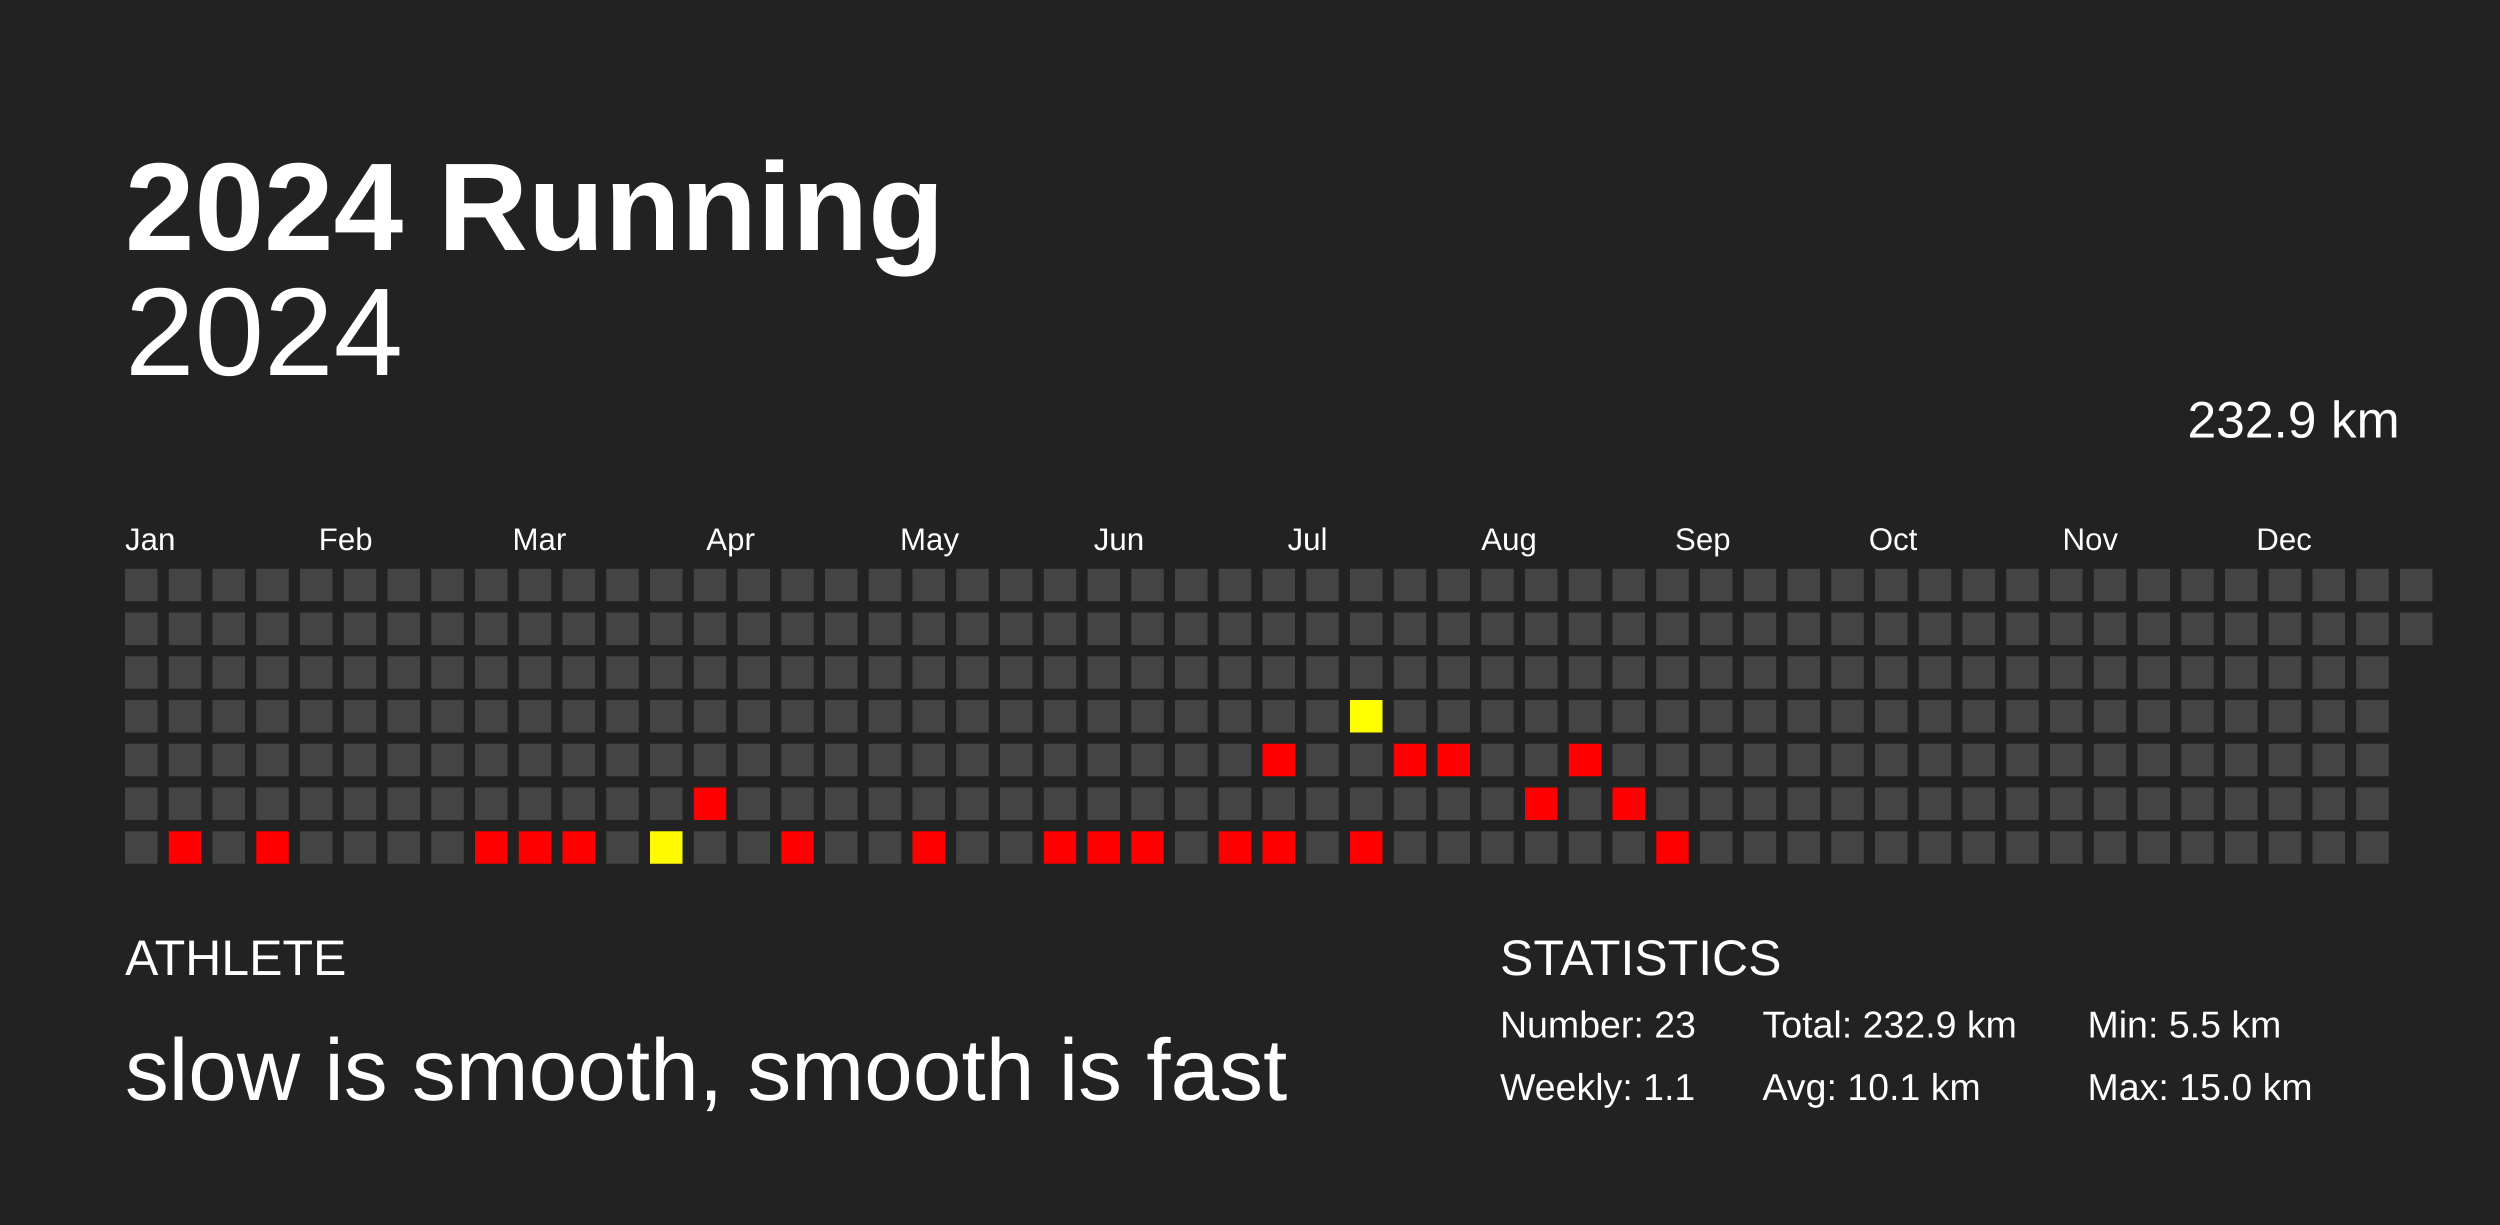
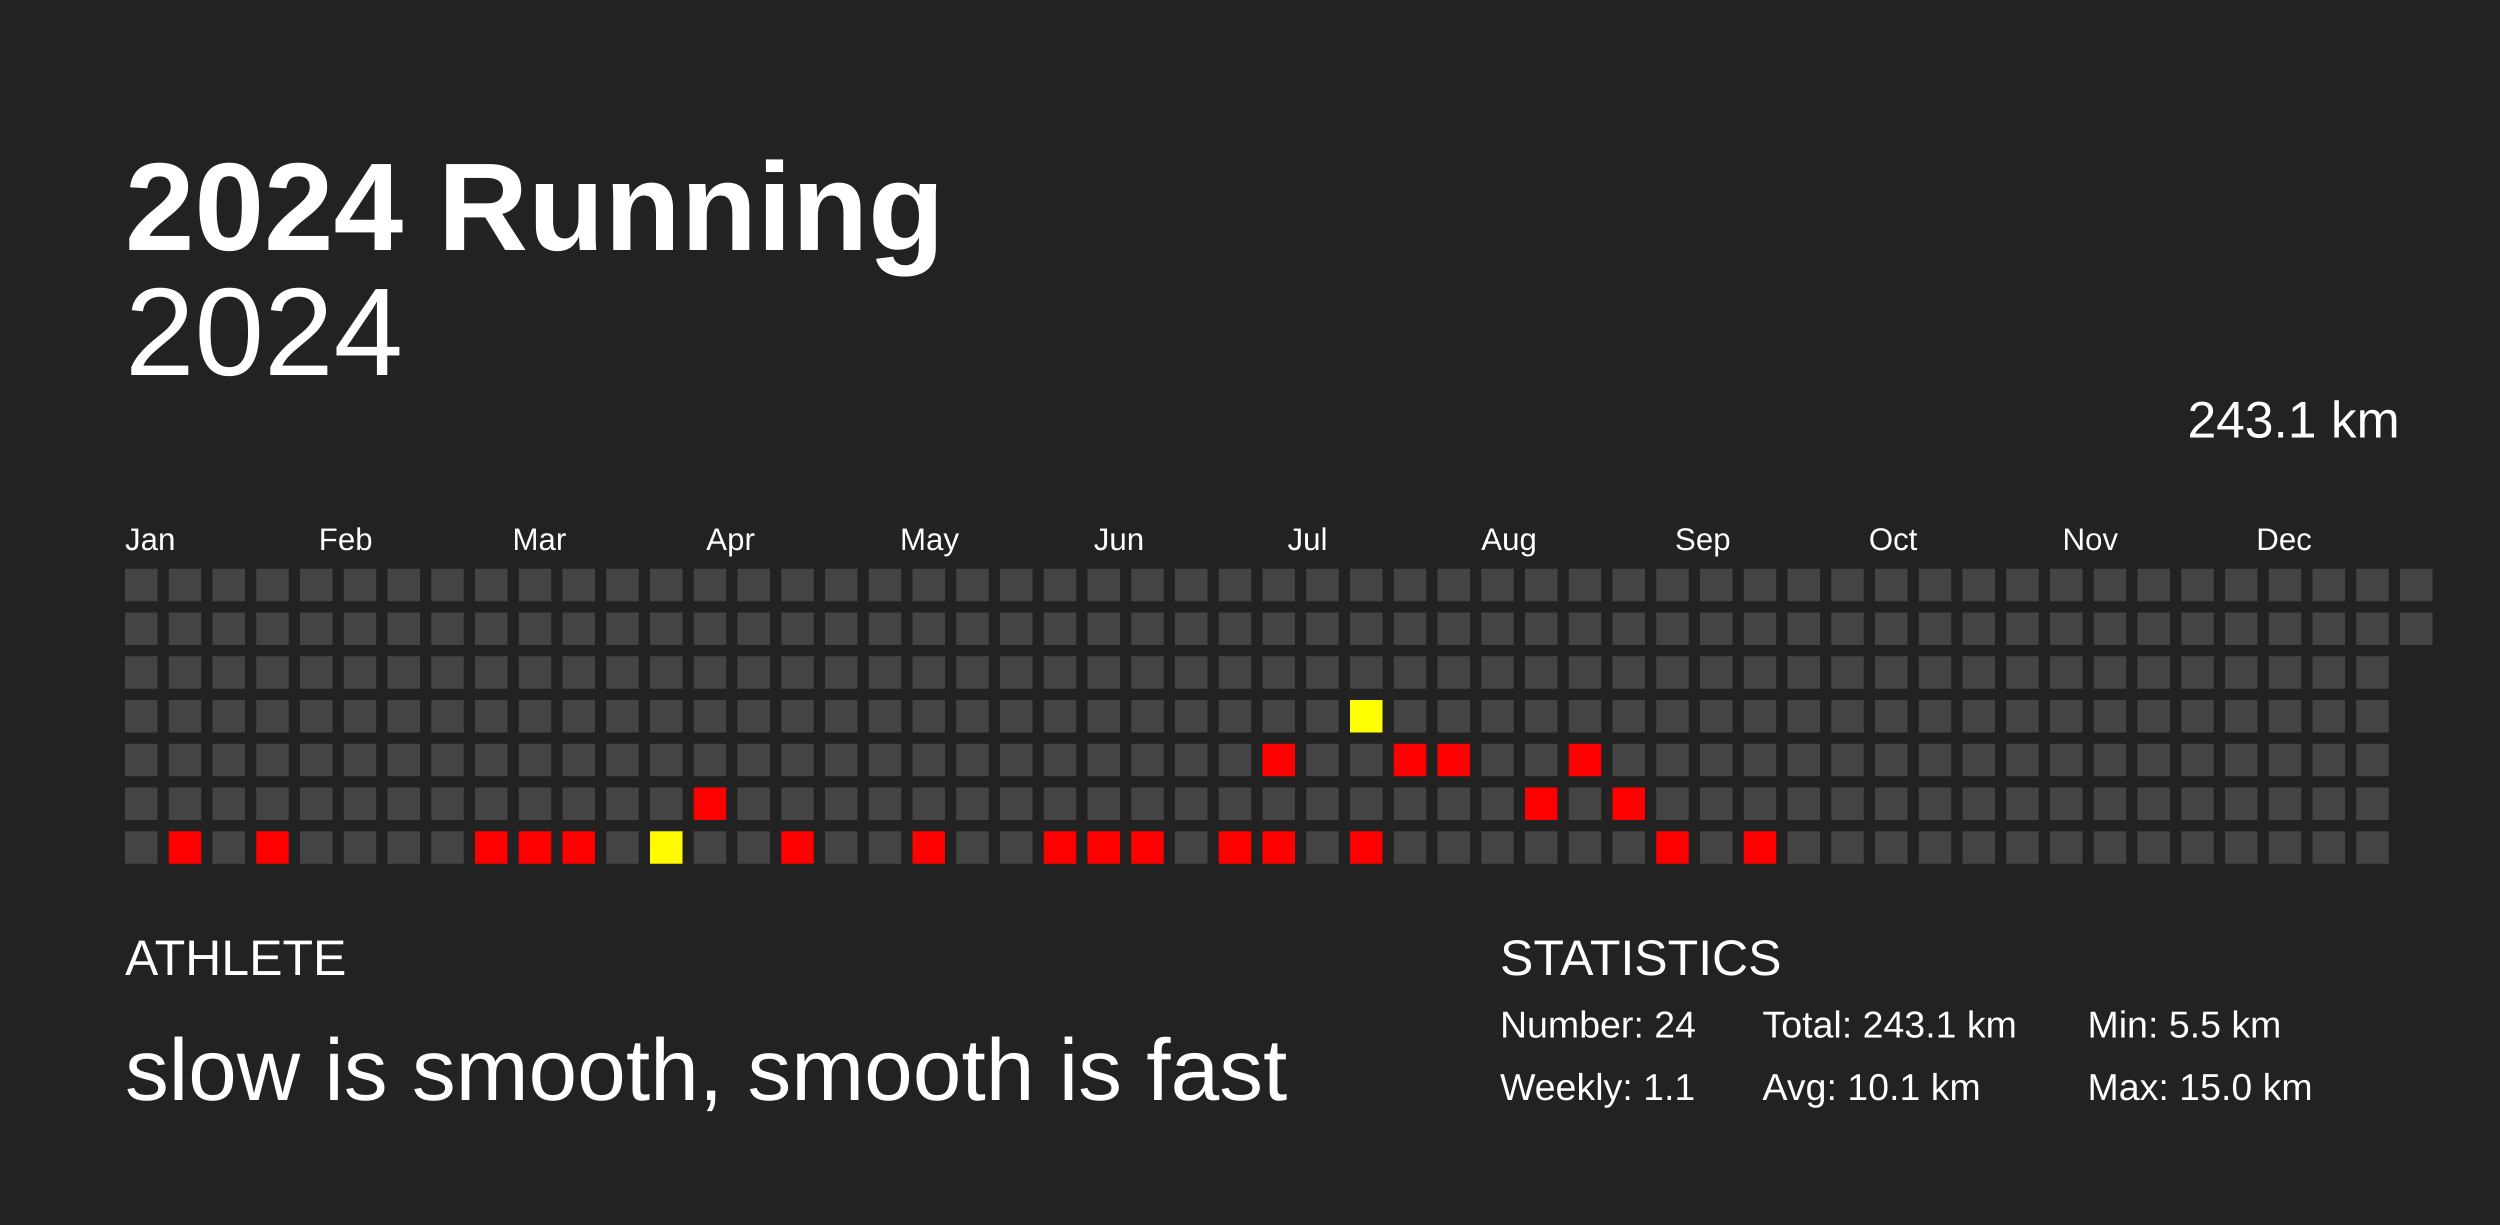
<svg xmlns="http://www.w3.org/2000/svg" baseProfile="full" height="98mm" version="1.1" viewBox="0,0,200,98" width="200mm">
  <defs />
  <rect fill="#222222" height="98" width="200" x="0" y="0" />
  <text fill="#FFFFFF" style="font-size:10px; font-family:Arial; font-weight:bold;" x="10" y="20">2024 Running</text>
  <text fill="#FFFFFF" style="font-size:4px; font-family:Arial" x="10" y="78">ATHLETE</text>
  <text fill="#FFFFFF" style="font-size:7px; font-family:Arial" x="10" y="88">slow is smooth, smooth is fast</text>
  <text fill="#FFFFFF" style="font-size:4px; font-family:Arial" x="120" y="78">STATISTICS</text>
-   <text fill="#FFFFFF" style="font-size:3px; font-family:Arial" x="120" y="83">Number: 23</text>
+   <text fill="#FFFFFF" style="font-size:3px; font-family:Arial" x="120" y="83">Number: 24</text>
  <text fill="#FFFFFF" style="font-size:3px; font-family:Arial" x="120" y="88">Weekly: 1.1</text>
-   <text fill="#FFFFFF" style="font-size:3px; font-family:Arial" x="141" y="83">Total: 232.9 km</text>
+   <text fill="#FFFFFF" style="font-size:3px; font-family:Arial" x="141" y="83">Total: 243.1 km</text>
  <text fill="#FFFFFF" style="font-size:3px; font-family:Arial" x="141" y="88">Avg: 10.1 km</text>
  <text fill="#FFFFFF" style="font-size:3px; font-family:Arial" x="167" y="83">Min: 5.5 km</text>
  <text fill="#FFFFFF" style="font-size:3px; font-family:Arial" x="167" y="88">Max: 15.0 km</text>
  <text alignment-baseline="hanging" fill="#FFFFFF" style="font-size:10.0px; font-family:Arial;" x="10" y="30">2024</text>
-   <text alignment-baseline="hanging" fill="#FFFFFF" style="font-size:4.125px; font-family:Arial;" x="175" y="35">232.9 km</text>
+   <text alignment-baseline="hanging" fill="#FFFFFF" style="font-size:4.125px; font-family:Arial;" x="175" y="35">243.1 km</text>
  <text fill="#FFFFFF" style="font-size:2.5px; font-family:Arial" x="10.0" y="44">Jan</text>
  <text fill="#FFFFFF" style="font-size:2.5px; font-family:Arial" x="25.5" y="44">Feb</text>
  <text fill="#FFFFFF" style="font-size:2.5px; font-family:Arial" x="41.0" y="44">Mar</text>
  <text fill="#FFFFFF" style="font-size:2.5px; font-family:Arial" x="56.5" y="44">Apr</text>
  <text fill="#FFFFFF" style="font-size:2.5px; font-family:Arial" x="72.0" y="44">May</text>
  <text fill="#FFFFFF" style="font-size:2.5px; font-family:Arial" x="87.5" y="44">Jun</text>
  <text fill="#FFFFFF" style="font-size:2.5px; font-family:Arial" x="103.0" y="44">Jul</text>
  <text fill="#FFFFFF" style="font-size:2.5px; font-family:Arial" x="118.5" y="44">Aug</text>
  <text fill="#FFFFFF" style="font-size:2.5px; font-family:Arial" x="134.0" y="44">Sep</text>
  <text fill="#FFFFFF" style="font-size:2.5px; font-family:Arial" x="149.5" y="44">Oct</text>
  <text fill="#FFFFFF" style="font-size:2.5px; font-family:Arial" x="165.0" y="44">Nov</text>
  <text fill="#FFFFFF" style="font-size:2.5px; font-family:Arial" x="180.5" y="44">Dec</text>
  <rect fill="#444444" height="2.6" width="2.6" x="10.0" y="45.5" />
  <rect fill="#444444" height="2.6" width="2.6" x="10.0" y="49.0" />
  <rect fill="#444444" height="2.6" width="2.6" x="10.0" y="52.5" />
  <rect fill="#444444" height="2.6" width="2.6" x="10.0" y="56.0" />
  <rect fill="#444444" height="2.6" width="2.6" x="10.0" y="59.5" />
  <rect fill="#444444" height="2.6" width="2.6" x="10.0" y="63.0" />
  <rect fill="#444444" height="2.6" width="2.6" x="10.0" y="66.5" />
  <rect fill="#444444" height="2.6" width="2.6" x="13.5" y="45.5" />
  <rect fill="#444444" height="2.6" width="2.6" x="13.5" y="49.0" />
  <rect fill="#444444" height="2.6" width="2.6" x="13.5" y="52.5" />
  <rect fill="#444444" height="2.6" width="2.6" x="13.5" y="56.0" />
  <rect fill="#444444" height="2.6" width="2.6" x="13.5" y="59.5" />
  <rect fill="#444444" height="2.6" width="2.6" x="13.5" y="63.0" />
  <rect fill="red" height="2.6" width="2.6" x="13.5" y="66.5" />
  <rect fill="#444444" height="2.6" width="2.6" x="17.0" y="45.5" />
  <rect fill="#444444" height="2.6" width="2.6" x="17.0" y="49.0" />
  <rect fill="#444444" height="2.6" width="2.6" x="17.0" y="52.5" />
  <rect fill="#444444" height="2.6" width="2.6" x="17.0" y="56.0" />
  <rect fill="#444444" height="2.6" width="2.6" x="17.0" y="59.5" />
  <rect fill="#444444" height="2.6" width="2.6" x="17.0" y="63.0" />
  <rect fill="#444444" height="2.6" width="2.6" x="17.0" y="66.5" />
  <rect fill="#444444" height="2.6" width="2.6" x="20.5" y="45.5" />
  <rect fill="#444444" height="2.6" width="2.6" x="20.5" y="49.0" />
  <rect fill="#444444" height="2.6" width="2.6" x="20.5" y="52.5" />
  <rect fill="#444444" height="2.6" width="2.6" x="20.5" y="56.0" />
  <rect fill="#444444" height="2.6" width="2.6" x="20.5" y="59.5" />
  <rect fill="#444444" height="2.6" width="2.6" x="20.5" y="63.0" />
  <rect fill="red" height="2.6" width="2.6" x="20.5" y="66.5" />
  <rect fill="#444444" height="2.6" width="2.6" x="24.0" y="45.5" />
  <rect fill="#444444" height="2.6" width="2.6" x="24.0" y="49.0" />
  <rect fill="#444444" height="2.6" width="2.6" x="24.0" y="52.5" />
  <rect fill="#444444" height="2.6" width="2.6" x="24.0" y="56.0" />
  <rect fill="#444444" height="2.6" width="2.6" x="24.0" y="59.5" />
  <rect fill="#444444" height="2.6" width="2.6" x="24.0" y="63.0" />
  <rect fill="#444444" height="2.6" width="2.6" x="24.0" y="66.5" />
  <rect fill="#444444" height="2.6" width="2.6" x="27.5" y="45.5" />
  <rect fill="#444444" height="2.6" width="2.6" x="27.5" y="49.0" />
  <rect fill="#444444" height="2.6" width="2.6" x="27.5" y="52.5" />
  <rect fill="#444444" height="2.6" width="2.6" x="27.5" y="56.0" />
  <rect fill="#444444" height="2.6" width="2.6" x="27.5" y="59.5" />
  <rect fill="#444444" height="2.6" width="2.6" x="27.5" y="63.0" />
  <rect fill="#444444" height="2.6" width="2.6" x="27.5" y="66.5" />
  <rect fill="#444444" height="2.6" width="2.6" x="31.0" y="45.5" />
  <rect fill="#444444" height="2.6" width="2.6" x="31.0" y="49.0" />
  <rect fill="#444444" height="2.6" width="2.6" x="31.0" y="52.5" />
  <rect fill="#444444" height="2.6" width="2.6" x="31.0" y="56.0" />
  <rect fill="#444444" height="2.6" width="2.6" x="31.0" y="59.5" />
  <rect fill="#444444" height="2.6" width="2.6" x="31.0" y="63.0" />
  <rect fill="#444444" height="2.6" width="2.6" x="31.0" y="66.5" />
  <rect fill="#444444" height="2.6" width="2.6" x="34.5" y="45.5" />
  <rect fill="#444444" height="2.6" width="2.6" x="34.5" y="49.0" />
  <rect fill="#444444" height="2.6" width="2.6" x="34.5" y="52.5" />
  <rect fill="#444444" height="2.6" width="2.6" x="34.5" y="56.0" />
  <rect fill="#444444" height="2.6" width="2.6" x="34.5" y="59.5" />
  <rect fill="#444444" height="2.6" width="2.6" x="34.5" y="63.0" />
  <rect fill="#444444" height="2.6" width="2.6" x="34.5" y="66.5" />
  <rect fill="#444444" height="2.6" width="2.6" x="38.0" y="45.5" />
  <rect fill="#444444" height="2.6" width="2.6" x="38.0" y="49.0" />
  <rect fill="#444444" height="2.6" width="2.6" x="38.0" y="52.5" />
  <rect fill="#444444" height="2.6" width="2.6" x="38.0" y="56.0" />
  <rect fill="#444444" height="2.6" width="2.6" x="38.0" y="59.5" />
  <rect fill="#444444" height="2.6" width="2.6" x="38.0" y="63.0" />
  <rect fill="red" height="2.6" width="2.6" x="38.0" y="66.5" />
  <rect fill="#444444" height="2.6" width="2.6" x="41.5" y="45.5" />
  <rect fill="#444444" height="2.6" width="2.6" x="41.5" y="49.0" />
  <rect fill="#444444" height="2.6" width="2.6" x="41.5" y="52.5" />
  <rect fill="#444444" height="2.6" width="2.6" x="41.5" y="56.0" />
  <rect fill="#444444" height="2.6" width="2.6" x="41.5" y="59.5" />
  <rect fill="#444444" height="2.6" width="2.6" x="41.5" y="63.0" />
  <rect fill="red" height="2.6" width="2.6" x="41.5" y="66.5" />
  <rect fill="#444444" height="2.6" width="2.6" x="45.0" y="45.5" />
  <rect fill="#444444" height="2.6" width="2.6" x="45.0" y="49.0" />
  <rect fill="#444444" height="2.6" width="2.6" x="45.0" y="52.5" />
  <rect fill="#444444" height="2.6" width="2.6" x="45.0" y="56.0" />
  <rect fill="#444444" height="2.6" width="2.6" x="45.0" y="59.5" />
  <rect fill="#444444" height="2.6" width="2.6" x="45.0" y="63.0" />
  <rect fill="red" height="2.6" width="2.6" x="45.0" y="66.5" />
  <rect fill="#444444" height="2.6" width="2.6" x="48.5" y="45.5" />
  <rect fill="#444444" height="2.6" width="2.6" x="48.5" y="49.0" />
  <rect fill="#444444" height="2.6" width="2.6" x="48.5" y="52.5" />
  <rect fill="#444444" height="2.6" width="2.6" x="48.5" y="56.0" />
  <rect fill="#444444" height="2.6" width="2.6" x="48.5" y="59.5" />
  <rect fill="#444444" height="2.6" width="2.6" x="48.5" y="63.0" />
  <rect fill="#444444" height="2.6" width="2.6" x="48.5" y="66.5" />
  <rect fill="#444444" height="2.6" width="2.6" x="52.0" y="45.5" />
  <rect fill="#444444" height="2.6" width="2.6" x="52.0" y="49.0" />
  <rect fill="#444444" height="2.6" width="2.6" x="52.0" y="52.5" />
  <rect fill="#444444" height="2.6" width="2.6" x="52.0" y="56.0" />
  <rect fill="#444444" height="2.6" width="2.6" x="52.0" y="59.5" />
  <rect fill="#444444" height="2.6" width="2.6" x="52.0" y="63.0" />
  <rect fill="#fffa00" height="2.6" width="2.6" x="52.0" y="66.5" />
  <rect fill="#444444" height="2.6" width="2.6" x="55.5" y="45.5" />
  <rect fill="#444444" height="2.6" width="2.6" x="55.5" y="49.0" />
  <rect fill="#444444" height="2.6" width="2.6" x="55.5" y="52.5" />
  <rect fill="#444444" height="2.6" width="2.6" x="55.5" y="56.0" />
  <rect fill="#444444" height="2.6" width="2.6" x="55.5" y="59.5" />
  <rect fill="red" height="2.6" width="2.6" x="55.5" y="63.0" />
  <rect fill="#444444" height="2.6" width="2.6" x="55.5" y="66.5" />
  <rect fill="#444444" height="2.6" width="2.6" x="59.0" y="45.5" />
  <rect fill="#444444" height="2.6" width="2.6" x="59.0" y="49.0" />
  <rect fill="#444444" height="2.6" width="2.6" x="59.0" y="52.5" />
  <rect fill="#444444" height="2.6" width="2.6" x="59.0" y="56.0" />
  <rect fill="#444444" height="2.6" width="2.6" x="59.0" y="59.5" />
  <rect fill="#444444" height="2.6" width="2.6" x="59.0" y="63.0" />
  <rect fill="#444444" height="2.6" width="2.6" x="59.0" y="66.5" />
  <rect fill="#444444" height="2.6" width="2.6" x="62.5" y="45.5" />
  <rect fill="#444444" height="2.6" width="2.6" x="62.5" y="49.0" />
  <rect fill="#444444" height="2.6" width="2.6" x="62.5" y="52.5" />
  <rect fill="#444444" height="2.6" width="2.6" x="62.5" y="56.0" />
  <rect fill="#444444" height="2.6" width="2.6" x="62.5" y="59.5" />
  <rect fill="#444444" height="2.6" width="2.6" x="62.5" y="63.0" />
  <rect fill="red" height="2.6" width="2.6" x="62.5" y="66.5" />
  <rect fill="#444444" height="2.6" width="2.6" x="66.0" y="45.5" />
  <rect fill="#444444" height="2.6" width="2.6" x="66.0" y="49.0" />
  <rect fill="#444444" height="2.6" width="2.6" x="66.0" y="52.5" />
  <rect fill="#444444" height="2.6" width="2.6" x="66.0" y="56.0" />
  <rect fill="#444444" height="2.6" width="2.6" x="66.0" y="59.5" />
  <rect fill="#444444" height="2.6" width="2.6" x="66.0" y="63.0" />
  <rect fill="#444444" height="2.6" width="2.6" x="66.0" y="66.5" />
  <rect fill="#444444" height="2.6" width="2.6" x="69.5" y="45.5" />
  <rect fill="#444444" height="2.6" width="2.6" x="69.5" y="49.0" />
  <rect fill="#444444" height="2.6" width="2.6" x="69.5" y="52.5" />
  <rect fill="#444444" height="2.6" width="2.6" x="69.5" y="56.0" />
  <rect fill="#444444" height="2.6" width="2.6" x="69.5" y="59.5" />
  <rect fill="#444444" height="2.6" width="2.6" x="69.5" y="63.0" />
  <rect fill="#444444" height="2.6" width="2.6" x="69.5" y="66.5" />
  <rect fill="#444444" height="2.6" width="2.6" x="73.0" y="45.5" />
  <rect fill="#444444" height="2.6" width="2.6" x="73.0" y="49.0" />
  <rect fill="#444444" height="2.6" width="2.6" x="73.0" y="52.5" />
  <rect fill="#444444" height="2.6" width="2.6" x="73.0" y="56.0" />
  <rect fill="#444444" height="2.6" width="2.6" x="73.0" y="59.5" />
  <rect fill="#444444" height="2.6" width="2.6" x="73.0" y="63.0" />
  <rect fill="red" height="2.6" width="2.6" x="73.0" y="66.5" />
  <rect fill="#444444" height="2.6" width="2.6" x="76.5" y="45.5" />
  <rect fill="#444444" height="2.6" width="2.6" x="76.5" y="49.0" />
  <rect fill="#444444" height="2.6" width="2.6" x="76.5" y="52.5" />
  <rect fill="#444444" height="2.6" width="2.6" x="76.5" y="56.0" />
  <rect fill="#444444" height="2.6" width="2.6" x="76.5" y="59.5" />
  <rect fill="#444444" height="2.6" width="2.6" x="76.5" y="63.0" />
  <rect fill="#444444" height="2.6" width="2.6" x="76.5" y="66.5" />
  <rect fill="#444444" height="2.6" width="2.6" x="80.0" y="45.5" />
  <rect fill="#444444" height="2.6" width="2.6" x="80.0" y="49.0" />
  <rect fill="#444444" height="2.6" width="2.6" x="80.0" y="52.5" />
  <rect fill="#444444" height="2.6" width="2.6" x="80.0" y="56.0" />
  <rect fill="#444444" height="2.6" width="2.6" x="80.0" y="59.5" />
  <rect fill="#444444" height="2.6" width="2.6" x="80.0" y="63.0" />
  <rect fill="#444444" height="2.6" width="2.6" x="80.0" y="66.5" />
  <rect fill="#444444" height="2.6" width="2.6" x="83.5" y="45.5" />
  <rect fill="#444444" height="2.6" width="2.6" x="83.5" y="49.0" />
  <rect fill="#444444" height="2.6" width="2.6" x="83.5" y="52.5" />
  <rect fill="#444444" height="2.6" width="2.6" x="83.5" y="56.0" />
  <rect fill="#444444" height="2.6" width="2.6" x="83.5" y="59.5" />
  <rect fill="#444444" height="2.6" width="2.6" x="83.5" y="63.0" />
  <rect fill="red" height="2.6" width="2.6" x="83.5" y="66.5" />
  <rect fill="#444444" height="2.6" width="2.6" x="87.0" y="45.5" />
  <rect fill="#444444" height="2.6" width="2.6" x="87.0" y="49.0" />
  <rect fill="#444444" height="2.6" width="2.6" x="87.0" y="52.5" />
  <rect fill="#444444" height="2.6" width="2.6" x="87.0" y="56.0" />
  <rect fill="#444444" height="2.6" width="2.6" x="87.0" y="59.5" />
  <rect fill="#444444" height="2.6" width="2.6" x="87.0" y="63.0" />
  <rect fill="red" height="2.6" width="2.6" x="87.0" y="66.5" />
  <rect fill="#444444" height="2.6" width="2.6" x="90.5" y="45.5" />
  <rect fill="#444444" height="2.6" width="2.6" x="90.5" y="49.0" />
  <rect fill="#444444" height="2.6" width="2.6" x="90.5" y="52.5" />
  <rect fill="#444444" height="2.6" width="2.6" x="90.5" y="56.0" />
  <rect fill="#444444" height="2.6" width="2.6" x="90.5" y="59.5" />
  <rect fill="#444444" height="2.6" width="2.6" x="90.5" y="63.0" />
  <rect fill="red" height="2.6" width="2.6" x="90.5" y="66.5" />
  <rect fill="#444444" height="2.6" width="2.6" x="94.0" y="45.5" />
  <rect fill="#444444" height="2.6" width="2.6" x="94.0" y="49.0" />
  <rect fill="#444444" height="2.6" width="2.6" x="94.0" y="52.5" />
  <rect fill="#444444" height="2.6" width="2.6" x="94.0" y="56.0" />
  <rect fill="#444444" height="2.6" width="2.6" x="94.0" y="59.5" />
  <rect fill="#444444" height="2.6" width="2.6" x="94.0" y="63.0" />
  <rect fill="#444444" height="2.6" width="2.6" x="94.0" y="66.5" />
  <rect fill="#444444" height="2.6" width="2.6" x="97.5" y="45.5" />
  <rect fill="#444444" height="2.6" width="2.6" x="97.5" y="49.0" />
  <rect fill="#444444" height="2.6" width="2.6" x="97.5" y="52.5" />
  <rect fill="#444444" height="2.6" width="2.6" x="97.5" y="56.0" />
  <rect fill="#444444" height="2.6" width="2.6" x="97.5" y="59.5" />
  <rect fill="#444444" height="2.6" width="2.6" x="97.5" y="63.0" />
  <rect fill="red" height="2.6" width="2.6" x="97.5" y="66.5" />
  <rect fill="#444444" height="2.6" width="2.6" x="101.0" y="45.5" />
  <rect fill="#444444" height="2.6" width="2.6" x="101.0" y="49.0" />
  <rect fill="#444444" height="2.6" width="2.6" x="101.0" y="52.5" />
  <rect fill="#444444" height="2.6" width="2.6" x="101.0" y="56.0" />
  <rect fill="red" height="2.6" width="2.6" x="101.0" y="59.5" />
  <rect fill="#444444" height="2.6" width="2.6" x="101.0" y="63.0" />
  <rect fill="red" height="2.6" width="2.6" x="101.0" y="66.5" />
  <rect fill="#444444" height="2.6" width="2.6" x="104.5" y="45.5" />
  <rect fill="#444444" height="2.6" width="2.6" x="104.5" y="49.0" />
  <rect fill="#444444" height="2.6" width="2.6" x="104.5" y="52.5" />
  <rect fill="#444444" height="2.6" width="2.6" x="104.5" y="56.0" />
  <rect fill="#444444" height="2.6" width="2.6" x="104.5" y="59.5" />
  <rect fill="#444444" height="2.6" width="2.6" x="104.5" y="63.0" />
  <rect fill="#444444" height="2.6" width="2.6" x="104.5" y="66.5" />
  <rect fill="#444444" height="2.6" width="2.6" x="108.0" y="45.5" />
  <rect fill="#444444" height="2.6" width="2.6" x="108.0" y="49.0" />
  <rect fill="#444444" height="2.6" width="2.6" x="108.0" y="52.5" />
  <rect fill="#ffff00" height="2.6" width="2.6" x="108.0" y="56.0" />
  <rect fill="#444444" height="2.6" width="2.6" x="108.0" y="59.5" />
  <rect fill="#444444" height="2.6" width="2.6" x="108.0" y="63.0" />
  <rect fill="red" height="2.6" width="2.6" x="108.0" y="66.5" />
  <rect fill="#444444" height="2.6" width="2.6" x="111.5" y="45.5" />
  <rect fill="#444444" height="2.6" width="2.6" x="111.5" y="49.0" />
  <rect fill="#444444" height="2.6" width="2.6" x="111.5" y="52.5" />
  <rect fill="#444444" height="2.6" width="2.6" x="111.5" y="56.0" />
  <rect fill="red" height="2.6" width="2.6" x="111.5" y="59.5" />
  <rect fill="#444444" height="2.6" width="2.6" x="111.5" y="63.0" />
  <rect fill="#444444" height="2.6" width="2.6" x="111.5" y="66.5" />
  <rect fill="#444444" height="2.6" width="2.6" x="115.0" y="45.5" />
  <rect fill="#444444" height="2.6" width="2.6" x="115.0" y="49.0" />
  <rect fill="#444444" height="2.6" width="2.6" x="115.0" y="52.5" />
  <rect fill="#444444" height="2.6" width="2.6" x="115.0" y="56.0" />
  <rect fill="red" height="2.6" width="2.6" x="115.0" y="59.5" />
  <rect fill="#444444" height="2.6" width="2.6" x="115.0" y="63.0" />
  <rect fill="#444444" height="2.6" width="2.6" x="115.0" y="66.5" />
  <rect fill="#444444" height="2.6" width="2.6" x="118.5" y="45.5" />
  <rect fill="#444444" height="2.6" width="2.6" x="118.5" y="49.0" />
  <rect fill="#444444" height="2.6" width="2.6" x="118.5" y="52.5" />
  <rect fill="#444444" height="2.6" width="2.6" x="118.5" y="56.0" />
  <rect fill="#444444" height="2.6" width="2.6" x="118.5" y="59.5" />
  <rect fill="#444444" height="2.6" width="2.6" x="118.5" y="63.0" />
  <rect fill="#444444" height="2.6" width="2.6" x="118.5" y="66.5" />
  <rect fill="#444444" height="2.6" width="2.6" x="122.0" y="45.5" />
  <rect fill="#444444" height="2.6" width="2.6" x="122.0" y="49.0" />
  <rect fill="#444444" height="2.6" width="2.6" x="122.0" y="52.5" />
  <rect fill="#444444" height="2.6" width="2.6" x="122.0" y="56.0" />
  <rect fill="#444444" height="2.6" width="2.6" x="122.0" y="59.5" />
  <rect fill="red" height="2.6" width="2.6" x="122.0" y="63.0" />
  <rect fill="#444444" height="2.6" width="2.6" x="122.0" y="66.5" />
  <rect fill="#444444" height="2.6" width="2.6" x="125.5" y="45.5" />
  <rect fill="#444444" height="2.6" width="2.6" x="125.5" y="49.0" />
  <rect fill="#444444" height="2.6" width="2.6" x="125.5" y="52.5" />
  <rect fill="#444444" height="2.6" width="2.6" x="125.5" y="56.0" />
  <rect fill="red" height="2.6" width="2.6" x="125.5" y="59.5" />
  <rect fill="#444444" height="2.6" width="2.6" x="125.5" y="63.0" />
  <rect fill="#444444" height="2.6" width="2.6" x="125.5" y="66.5" />
  <rect fill="#444444" height="2.6" width="2.6" x="129.0" y="45.5" />
  <rect fill="#444444" height="2.6" width="2.6" x="129.0" y="49.0" />
  <rect fill="#444444" height="2.6" width="2.6" x="129.0" y="52.5" />
  <rect fill="#444444" height="2.6" width="2.6" x="129.0" y="56.0" />
  <rect fill="#444444" height="2.6" width="2.6" x="129.0" y="59.5" />
  <rect fill="red" height="2.6" width="2.6" x="129.0" y="63.0" />
  <rect fill="#444444" height="2.6" width="2.6" x="129.0" y="66.5" />
  <rect fill="#444444" height="2.6" width="2.6" x="132.5" y="45.5" />
  <rect fill="#444444" height="2.6" width="2.6" x="132.5" y="49.0" />
  <rect fill="#444444" height="2.6" width="2.6" x="132.5" y="52.5" />
  <rect fill="#444444" height="2.6" width="2.6" x="132.5" y="56.0" />
  <rect fill="#444444" height="2.6" width="2.6" x="132.5" y="59.5" />
  <rect fill="#444444" height="2.6" width="2.6" x="132.5" y="63.0" />
  <rect fill="red" height="2.6" width="2.6" x="132.5" y="66.5" />
  <rect fill="#444444" height="2.6" width="2.6" x="136.0" y="45.5" />
  <rect fill="#444444" height="2.6" width="2.6" x="136.0" y="49.0" />
  <rect fill="#444444" height="2.6" width="2.6" x="136.0" y="52.5" />
  <rect fill="#444444" height="2.6" width="2.6" x="136.0" y="56.0" />
  <rect fill="#444444" height="2.6" width="2.6" x="136.0" y="59.5" />
  <rect fill="#444444" height="2.6" width="2.6" x="136.0" y="63.0" />
  <rect fill="#444444" height="2.6" width="2.6" x="136.0" y="66.5" />
  <rect fill="#444444" height="2.6" width="2.6" x="139.5" y="45.5" />
  <rect fill="#444444" height="2.6" width="2.6" x="139.5" y="49.0" />
  <rect fill="#444444" height="2.6" width="2.6" x="139.5" y="52.5" />
  <rect fill="#444444" height="2.6" width="2.6" x="139.5" y="56.0" />
  <rect fill="#444444" height="2.6" width="2.6" x="139.5" y="59.5" />
  <rect fill="#444444" height="2.6" width="2.6" x="139.5" y="63.0" />
-   <rect fill="#444444" height="2.6" width="2.6" x="139.5" y="66.5" />
+   <rect fill="red" height="2.6" width="2.6" x="139.5" y="66.5" />
  <rect fill="#444444" height="2.6" width="2.6" x="143.0" y="45.5" />
  <rect fill="#444444" height="2.6" width="2.6" x="143.0" y="49.0" />
  <rect fill="#444444" height="2.6" width="2.6" x="143.0" y="52.5" />
  <rect fill="#444444" height="2.6" width="2.6" x="143.0" y="56.0" />
  <rect fill="#444444" height="2.6" width="2.6" x="143.0" y="59.5" />
  <rect fill="#444444" height="2.6" width="2.6" x="143.0" y="63.0" />
  <rect fill="#444444" height="2.6" width="2.6" x="143.0" y="66.5" />
  <rect fill="#444444" height="2.6" width="2.6" x="146.5" y="45.5" />
  <rect fill="#444444" height="2.6" width="2.6" x="146.5" y="49.0" />
  <rect fill="#444444" height="2.6" width="2.6" x="146.5" y="52.5" />
  <rect fill="#444444" height="2.6" width="2.6" x="146.5" y="56.0" />
  <rect fill="#444444" height="2.6" width="2.6" x="146.5" y="59.5" />
  <rect fill="#444444" height="2.6" width="2.6" x="146.5" y="63.0" />
  <rect fill="#444444" height="2.6" width="2.6" x="146.5" y="66.5" />
  <rect fill="#444444" height="2.6" width="2.6" x="150.0" y="45.5" />
  <rect fill="#444444" height="2.6" width="2.6" x="150.0" y="49.0" />
  <rect fill="#444444" height="2.6" width="2.6" x="150.0" y="52.5" />
  <rect fill="#444444" height="2.6" width="2.6" x="150.0" y="56.0" />
  <rect fill="#444444" height="2.6" width="2.6" x="150.0" y="59.5" />
  <rect fill="#444444" height="2.6" width="2.6" x="150.0" y="63.0" />
  <rect fill="#444444" height="2.6" width="2.6" x="150.0" y="66.5" />
  <rect fill="#444444" height="2.6" width="2.6" x="153.5" y="45.5" />
  <rect fill="#444444" height="2.6" width="2.6" x="153.5" y="49.0" />
  <rect fill="#444444" height="2.6" width="2.6" x="153.5" y="52.5" />
  <rect fill="#444444" height="2.6" width="2.6" x="153.5" y="56.0" />
  <rect fill="#444444" height="2.6" width="2.6" x="153.5" y="59.5" />
  <rect fill="#444444" height="2.6" width="2.6" x="153.5" y="63.0" />
  <rect fill="#444444" height="2.6" width="2.6" x="153.5" y="66.5" />
  <rect fill="#444444" height="2.6" width="2.6" x="157.0" y="45.5" />
  <rect fill="#444444" height="2.6" width="2.6" x="157.0" y="49.0" />
  <rect fill="#444444" height="2.6" width="2.6" x="157.0" y="52.5" />
  <rect fill="#444444" height="2.6" width="2.6" x="157.0" y="56.0" />
  <rect fill="#444444" height="2.6" width="2.6" x="157.0" y="59.5" />
  <rect fill="#444444" height="2.6" width="2.6" x="157.0" y="63.0" />
  <rect fill="#444444" height="2.6" width="2.6" x="157.0" y="66.5" />
  <rect fill="#444444" height="2.6" width="2.6" x="160.5" y="45.5" />
  <rect fill="#444444" height="2.6" width="2.6" x="160.5" y="49.0" />
  <rect fill="#444444" height="2.6" width="2.6" x="160.5" y="52.5" />
  <rect fill="#444444" height="2.6" width="2.6" x="160.5" y="56.0" />
  <rect fill="#444444" height="2.6" width="2.6" x="160.5" y="59.5" />
  <rect fill="#444444" height="2.6" width="2.6" x="160.5" y="63.0" />
  <rect fill="#444444" height="2.6" width="2.6" x="160.5" y="66.5" />
  <rect fill="#444444" height="2.6" width="2.6" x="164.0" y="45.5" />
  <rect fill="#444444" height="2.6" width="2.6" x="164.0" y="49.0" />
  <rect fill="#444444" height="2.6" width="2.6" x="164.0" y="52.5" />
  <rect fill="#444444" height="2.6" width="2.6" x="164.0" y="56.0" />
  <rect fill="#444444" height="2.6" width="2.6" x="164.0" y="59.5" />
  <rect fill="#444444" height="2.6" width="2.6" x="164.0" y="63.0" />
  <rect fill="#444444" height="2.6" width="2.6" x="164.0" y="66.5" />
  <rect fill="#444444" height="2.6" width="2.6" x="167.5" y="45.5" />
  <rect fill="#444444" height="2.6" width="2.6" x="167.5" y="49.0" />
  <rect fill="#444444" height="2.6" width="2.6" x="167.5" y="52.5" />
  <rect fill="#444444" height="2.6" width="2.6" x="167.5" y="56.0" />
  <rect fill="#444444" height="2.6" width="2.6" x="167.5" y="59.5" />
  <rect fill="#444444" height="2.6" width="2.6" x="167.5" y="63.0" />
  <rect fill="#444444" height="2.6" width="2.6" x="167.5" y="66.5" />
  <rect fill="#444444" height="2.6" width="2.6" x="171.0" y="45.5" />
  <rect fill="#444444" height="2.6" width="2.6" x="171.0" y="49.0" />
  <rect fill="#444444" height="2.6" width="2.6" x="171.0" y="52.5" />
  <rect fill="#444444" height="2.6" width="2.6" x="171.0" y="56.0" />
  <rect fill="#444444" height="2.6" width="2.6" x="171.0" y="59.5" />
  <rect fill="#444444" height="2.6" width="2.6" x="171.0" y="63.0" />
  <rect fill="#444444" height="2.6" width="2.6" x="171.0" y="66.5" />
  <rect fill="#444444" height="2.6" width="2.6" x="174.5" y="45.5" />
  <rect fill="#444444" height="2.6" width="2.6" x="174.5" y="49.0" />
  <rect fill="#444444" height="2.6" width="2.6" x="174.5" y="52.5" />
  <rect fill="#444444" height="2.6" width="2.6" x="174.5" y="56.0" />
  <rect fill="#444444" height="2.6" width="2.6" x="174.5" y="59.5" />
  <rect fill="#444444" height="2.6" width="2.6" x="174.5" y="63.0" />
  <rect fill="#444444" height="2.6" width="2.6" x="174.5" y="66.5" />
  <rect fill="#444444" height="2.6" width="2.6" x="178.0" y="45.5" />
  <rect fill="#444444" height="2.6" width="2.6" x="178.0" y="49.0" />
  <rect fill="#444444" height="2.6" width="2.6" x="178.0" y="52.5" />
  <rect fill="#444444" height="2.6" width="2.6" x="178.0" y="56.0" />
  <rect fill="#444444" height="2.6" width="2.6" x="178.0" y="59.5" />
  <rect fill="#444444" height="2.6" width="2.6" x="178.0" y="63.0" />
  <rect fill="#444444" height="2.6" width="2.6" x="178.0" y="66.5" />
  <rect fill="#444444" height="2.6" width="2.6" x="181.5" y="45.5" />
  <rect fill="#444444" height="2.6" width="2.6" x="181.5" y="49.0" />
  <rect fill="#444444" height="2.6" width="2.6" x="181.5" y="52.5" />
  <rect fill="#444444" height="2.6" width="2.6" x="181.5" y="56.0" />
  <rect fill="#444444" height="2.6" width="2.6" x="181.5" y="59.5" />
  <rect fill="#444444" height="2.6" width="2.6" x="181.5" y="63.0" />
  <rect fill="#444444" height="2.6" width="2.6" x="181.5" y="66.5" />
  <rect fill="#444444" height="2.6" width="2.6" x="185.0" y="45.5" />
  <rect fill="#444444" height="2.6" width="2.6" x="185.0" y="49.0" />
  <rect fill="#444444" height="2.6" width="2.6" x="185.0" y="52.5" />
  <rect fill="#444444" height="2.6" width="2.6" x="185.0" y="56.0" />
  <rect fill="#444444" height="2.6" width="2.6" x="185.0" y="59.5" />
  <rect fill="#444444" height="2.6" width="2.6" x="185.0" y="63.0" />
  <rect fill="#444444" height="2.6" width="2.6" x="185.0" y="66.5" />
  <rect fill="#444444" height="2.6" width="2.6" x="188.5" y="45.5" />
  <rect fill="#444444" height="2.6" width="2.6" x="188.5" y="49.0" />
  <rect fill="#444444" height="2.6" width="2.6" x="188.5" y="52.5" />
  <rect fill="#444444" height="2.6" width="2.6" x="188.5" y="56.0" />
  <rect fill="#444444" height="2.6" width="2.6" x="188.5" y="59.5" />
  <rect fill="#444444" height="2.6" width="2.6" x="188.5" y="63.0" />
  <rect fill="#444444" height="2.6" width="2.6" x="188.5" y="66.5" />
  <rect fill="#444444" height="2.6" width="2.6" x="192.0" y="45.5" />
  <rect fill="#444444" height="2.6" width="2.6" x="192.0" y="49.0" />
</svg>
